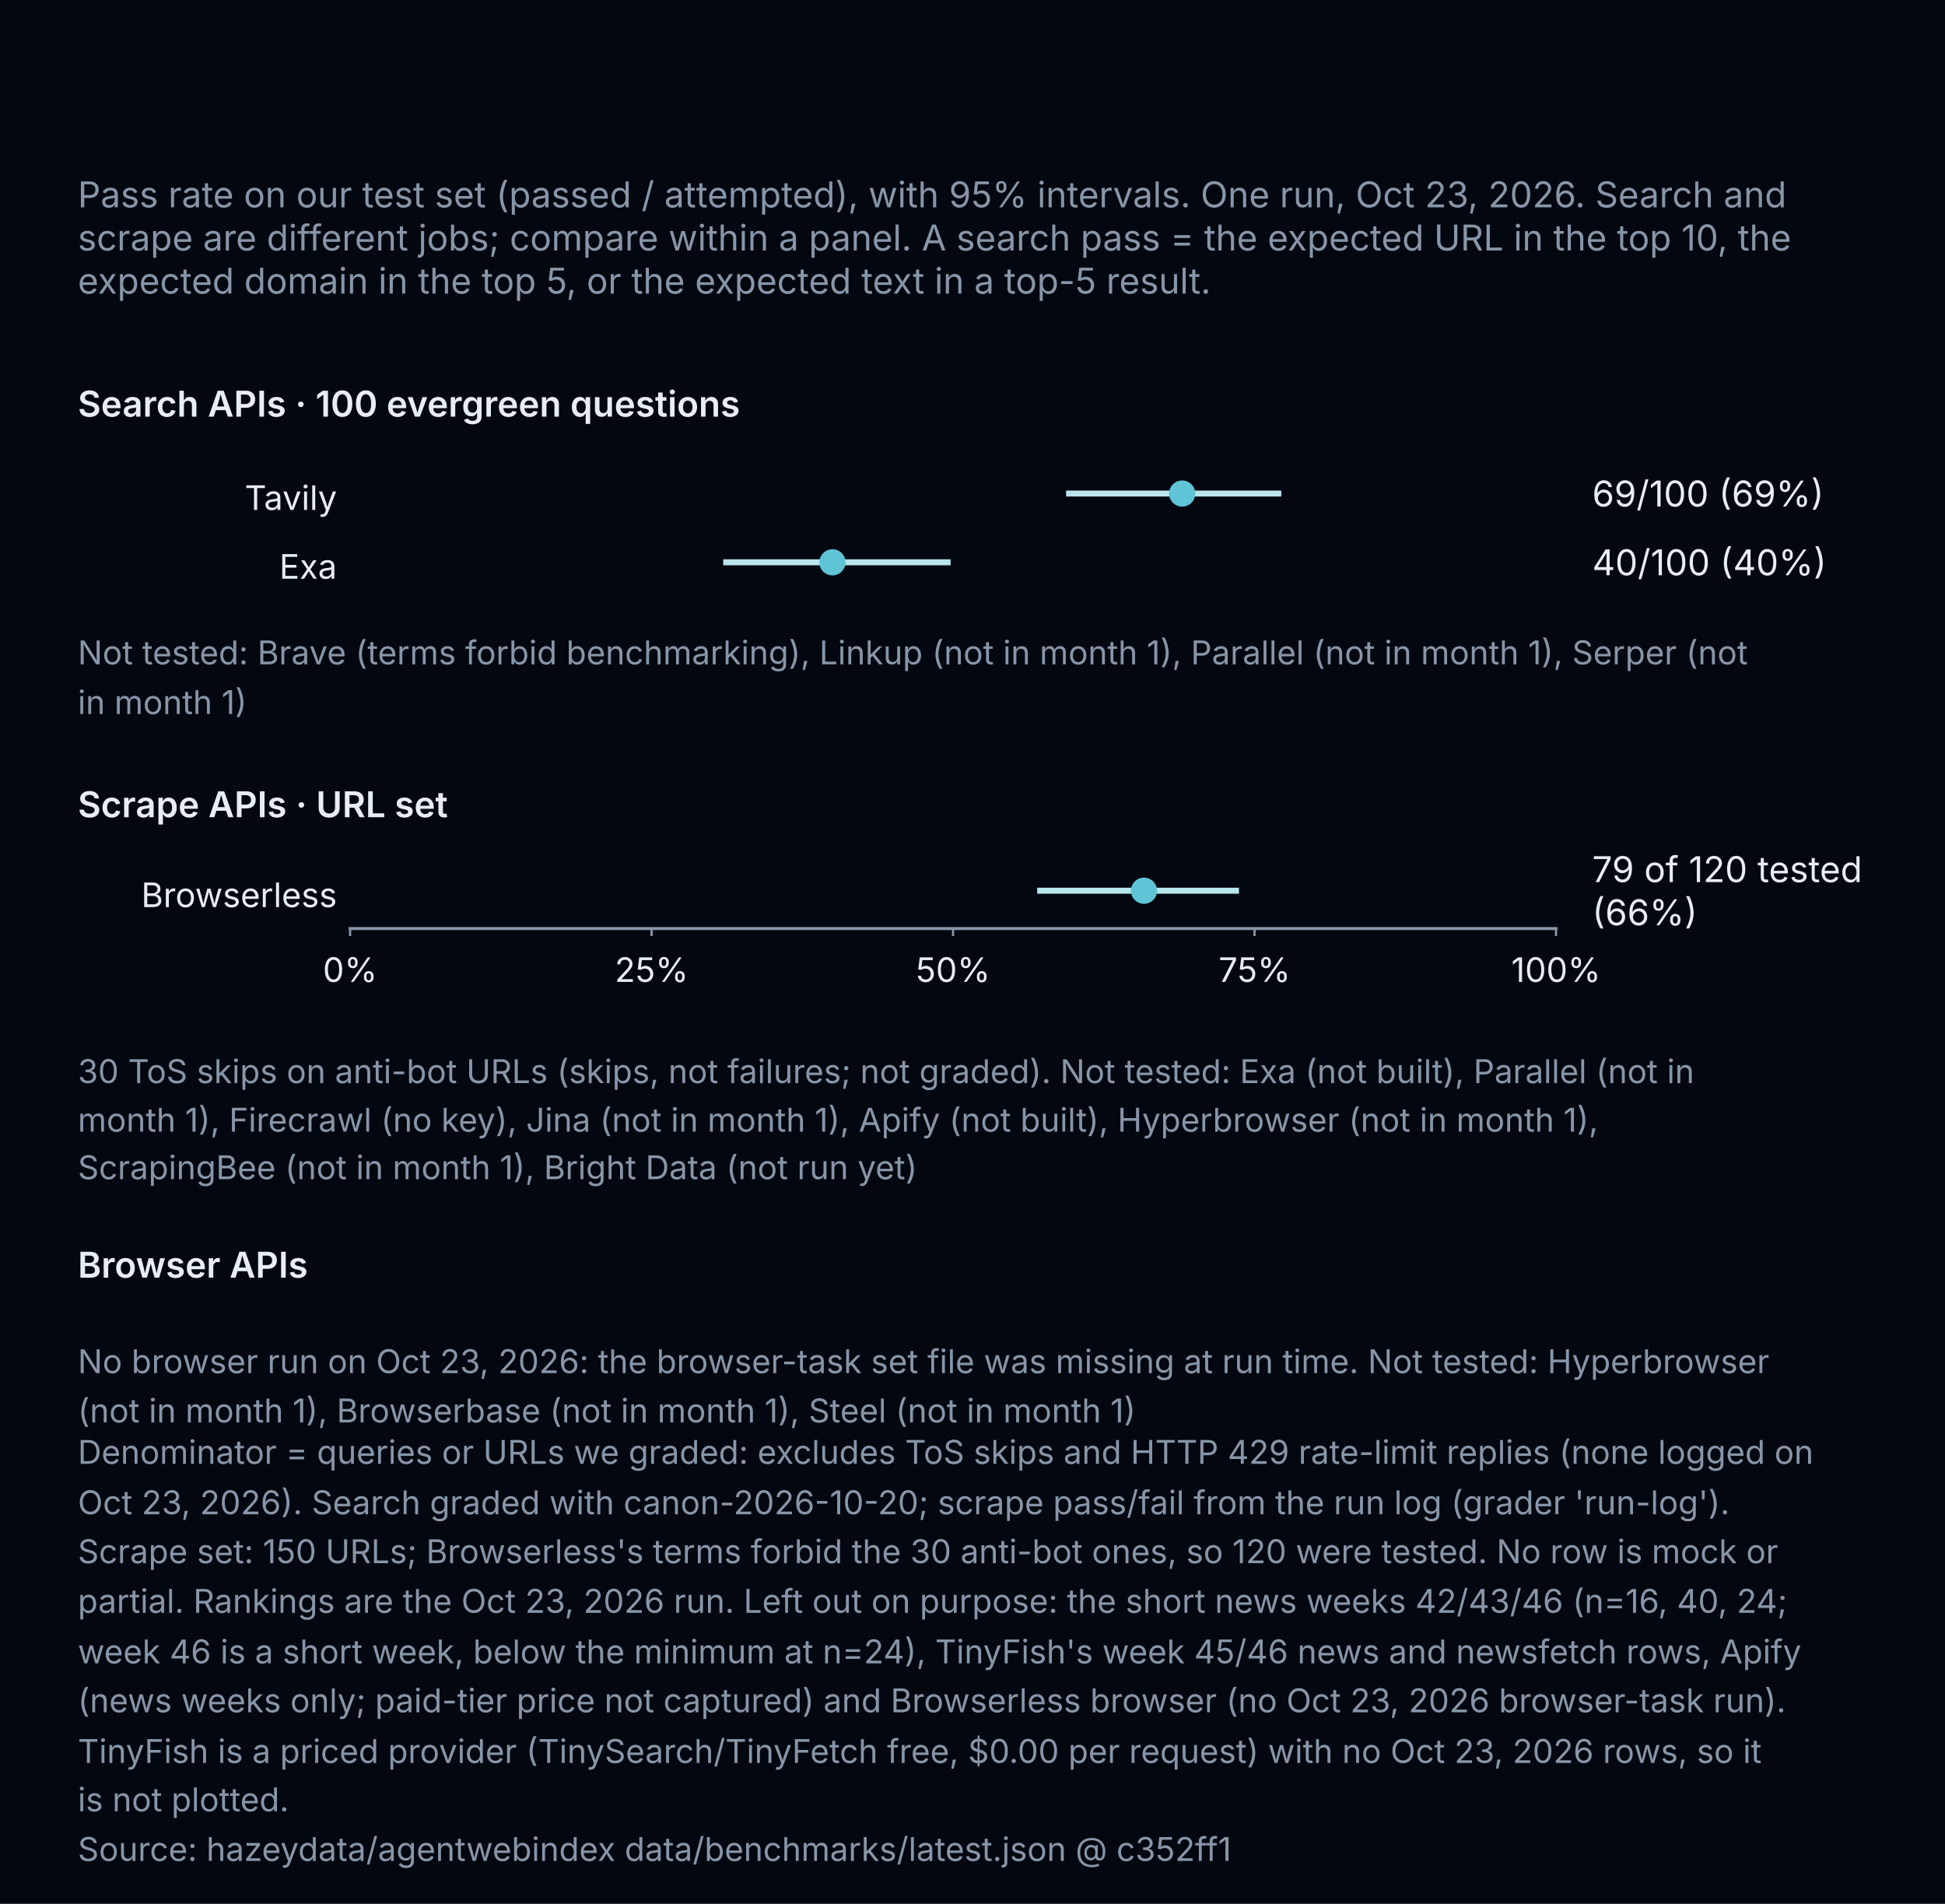
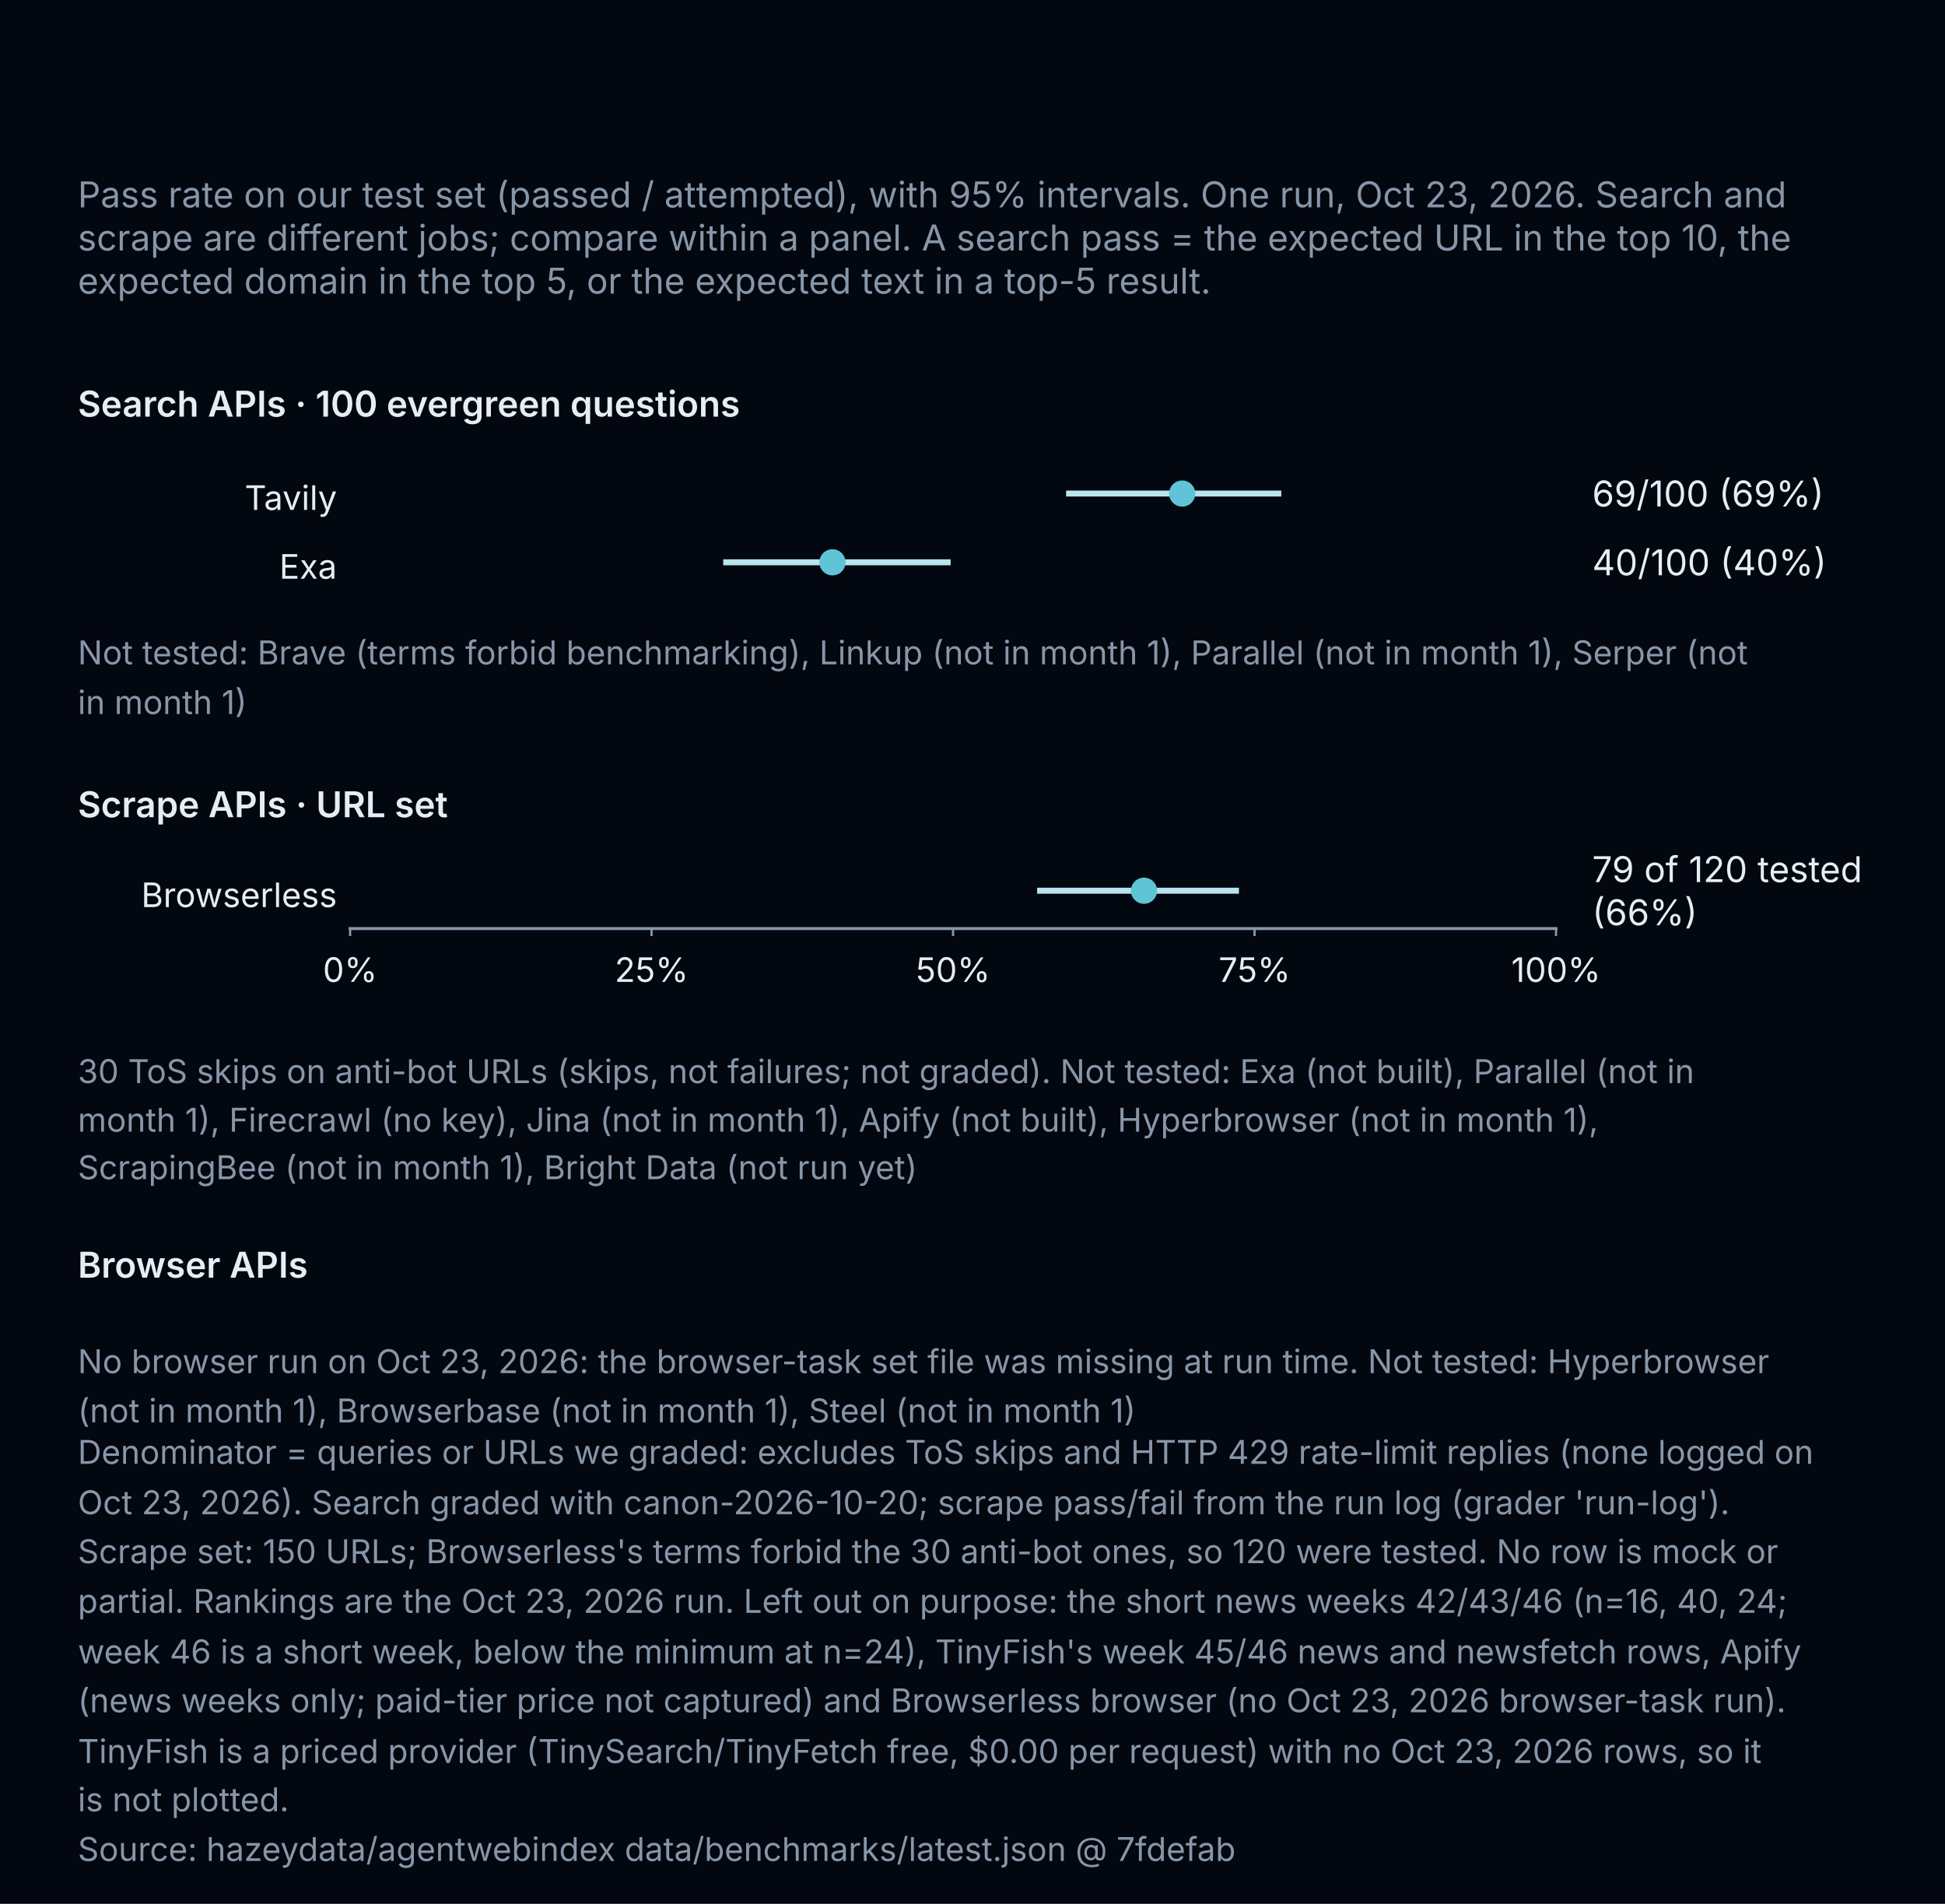
<svg xmlns="http://www.w3.org/2000/svg" xmlns:xlink="http://www.w3.org/1999/xlink" role="img" aria-label="Tavily passed 69% of our 100 evergreen checks, Exa 40%; Browserless passed 66% of 120 scrape checks" width="518.4pt" height="507.364pt" viewBox="0 0 518.4 507.364" version="1.1">
  <defs>
    <style type="text/css">*{stroke-linejoin: round; stroke-linecap: butt}</style>
  </defs>
  <g id="figure_1">
    <g id="patch_1">
      <path d="M 0 507.364  L 518.4 507.364  L 518.4 0  L 0 0  z " style="fill: #03070f" />
    </g>
    <g id="axes_1">
      <g id="patch_2">
        <path d="M 93.312 160.852  L 414.72 160.852  L 414.72 120.532  L 93.312 120.532  z " style="fill: #03070f" />
      </g>
      <g id="matplotlib.axis_1">
        <g id="xtick_1">
          <g id="line2d_1" />
        </g>
        <g id="xtick_2">
          <g id="line2d_2" />
        </g>
        <g id="xtick_3">
          <g id="line2d_3" />
        </g>
        <g id="xtick_4">
          <g id="line2d_4" />
        </g>
        <g id="xtick_5">
          <g id="line2d_5" />
        </g>
      </g>
      <g id="matplotlib.axis_2">
        <g id="ytick_1">
          <g id="line2d_6" />
          <g id="text_1">
            <text style="font-size: 9px; font-family: 'Inter', sans-serif; text-anchor: end; fill: #e6edf5" x="89.812" y="154.216" transform="rotate(-0 89.812 154.2155)">Exa</text>
          </g>
        </g>
        <g id="ytick_2">
          <g id="line2d_7" />
          <g id="text_2">
            <text style="font-size: 9px; font-family: 'Inter', sans-serif; text-anchor: end; fill: #e6edf5" x="89.812" y="135.888" transform="rotate(-0 89.812 135.8882)">Tavily</text>
          </g>
        </g>
      </g>
      <g id="wilson-ci">
        <path d="M 284.144 131.529  L 341.505 131.529  " clip-path="url(#p3ce8d5fcc8)" style="fill: none; stroke: #b7e4ed; stroke-width: 1.6" />
      </g>
      <g id="wilson-ci">
        <path d="M 192.756 149.856  L 253.373 149.856  " clip-path="url(#p3ce8d5fcc8)" style="fill: none; stroke: #b7e4ed; stroke-width: 1.6" />
      </g>
      <g id="line2d_8">
        <defs>
          <path id="mfe654759f4" d="M 0 3  C 0.796 3 1.559 2.684 2.121 2.121  C 2.684 1.559 3 0.796 3 0  C 3 -0.796 2.684 -1.559 2.121 -2.121  C 1.559 -2.684 0.796 -3 0 -3  C -0.796 -3 -1.559 -2.684 -2.121 -2.121  C -2.684 -1.559 -3 -0.796 -3 0  C -3 0.796 -2.684 1.559 -2.121 2.121  C -1.559 2.684 -0.796 3 0 3  z " style="stroke: #5fc4d6" />
        </defs>
        <g clip-path="url(#p3ce8d5fcc8)">
          <use xlink:href="#mfe654759f4" x="315.084" y="131.529" style="fill: #5fc4d6; stroke: #5fc4d6" />
        </g>
      </g>
      <g id="text_3">
        <text style="font-size: 9.5px; font-family: 'Inter', sans-serif; text-anchor: start; fill: #e6edf5" x="424.362" y="134.985" transform="rotate(-0 424.3622 134.9847)">69/100 (69%)</text>
      </g>
      <g id="line2d_9">
        <g clip-path="url(#p3ce8d5fcc8)">
          <use xlink:href="#mfe654759f4" x="221.875" y="149.856" style="fill: #5fc4d6; stroke: #5fc4d6" />
        </g>
      </g>
      <g id="text_4">
        <text style="font-size: 9.5px; font-family: 'Inter', sans-serif; text-anchor: start; fill: #e6edf5" x="424.362" y="153.312" transform="rotate(-0 424.3622 153.3119)">40/100 (40%)</text>
      </g>
    </g>
    <g id="axes_2">
      <g id="patch_3">
        <path d="M 93.312 247.455  L 414.72 247.455  L 414.72 227.295  L 93.312 227.295  z " style="fill: #03070f" />
      </g>
      <g id="matplotlib.axis_3">
        <g id="xtick_6">
          <g id="line2d_10">
            <defs>
              <path id="me2e6b6739e" d="M 0 0  L 0 2  " style="stroke: #8796a8; stroke-width: 0.6" />
            </defs>
            <g>
              <use xlink:href="#me2e6b6739e" x="93.312" y="247.455" style="fill: #8796a8; stroke: #8796a8; stroke-width: 0.6" />
            </g>
          </g>
          <g id="text_5">
            <text style="font-size: 9px; font-family: 'Inter', sans-serif; text-anchor: middle; fill: #e6edf5" x="93.312" y="261.674" transform="rotate(-0 93.312 261.6737)">0%</text>
          </g>
        </g>
        <g id="xtick_7">
          <g id="line2d_11">
            <g>
              <use xlink:href="#me2e6b6739e" x="173.664" y="247.455" style="fill: #8796a8; stroke: #8796a8; stroke-width: 0.6" />
            </g>
          </g>
          <g id="text_6">
            <text style="font-size: 9px; font-family: 'Inter', sans-serif; text-anchor: middle; fill: #e6edf5" x="173.664" y="261.674" transform="rotate(-0 173.664 261.6737)">25%</text>
          </g>
        </g>
        <g id="xtick_8">
          <g id="line2d_12">
            <g>
              <use xlink:href="#me2e6b6739e" x="254.016" y="247.455" style="fill: #8796a8; stroke: #8796a8; stroke-width: 0.6" />
            </g>
          </g>
          <g id="text_7">
            <text style="font-size: 9px; font-family: 'Inter', sans-serif; text-anchor: middle; fill: #e6edf5" x="254.016" y="261.674" transform="rotate(-0 254.016 261.6737)">50%</text>
          </g>
        </g>
        <g id="xtick_9">
          <g id="line2d_13">
            <g>
              <use xlink:href="#me2e6b6739e" x="334.368" y="247.455" style="fill: #8796a8; stroke: #8796a8; stroke-width: 0.6" />
            </g>
          </g>
          <g id="text_8">
            <text style="font-size: 9px; font-family: 'Inter', sans-serif; text-anchor: middle; fill: #e6edf5" x="334.368" y="261.674" transform="rotate(-0 334.368 261.6737)">75%</text>
          </g>
        </g>
        <g id="xtick_10">
          <g id="line2d_14">
            <g>
              <use xlink:href="#me2e6b6739e" x="414.72" y="247.455" style="fill: #8796a8; stroke: #8796a8; stroke-width: 0.6" />
            </g>
          </g>
          <g id="text_9">
            <text style="font-size: 9px; font-family: 'Inter', sans-serif; text-anchor: middle; fill: #e6edf5" x="414.72" y="261.674" transform="rotate(-0 414.72 261.6737)">100%</text>
          </g>
        </g>
      </g>
      <g id="matplotlib.axis_4">
        <g id="ytick_3">
          <g id="line2d_15" />
          <g id="text_10">
            <text style="font-size: 9px; font-family: 'Inter', sans-serif; text-anchor: end; fill: #e6edf5" x="89.812" y="241.734" transform="rotate(-0 89.812 241.7344)">Browserless</text>
          </g>
        </g>
      </g>
      <g id="wilson-ci">
        <path d="M 276.433 237.375  L 330.221 237.375  " clip-path="url(#pc4d71fc75c)" style="fill: none; stroke: #b7e4ed; stroke-width: 1.6" />
      </g>
      <g id="patch_4">
        <path d="M 93.312 247.455  L 414.72 247.455  " style="fill: none; stroke: #8796a8; stroke-width: 0.8; stroke-linejoin: miter; stroke-linecap: square" />
      </g>
      <g id="line2d_16">
        <g clip-path="url(#pc4d71fc75c)">
          <use xlink:href="#mfe654759f4" x="304.906" y="237.375" style="fill: #5fc4d6; stroke: #5fc4d6" />
        </g>
      </g>
      <g id="text_11">
        <text style="font-size: 9.5px; font-family: 'Inter', sans-serif; fill: #e6edf5" transform="translate(424.3622 235.0835)">79 of 120 tested</text>
        <text style="font-size: 9.5px; font-family: 'Inter', sans-serif; fill: #e6edf5" transform="translate(424.3622 246.5781)">(66%)</text>
      </g>
    </g>
    <g id="text_13">
      <text style="font-size: 9.5px; font-family: 'Inter', sans-serif; fill: #8796a8" transform="translate(20.736 55.26062)">Pass rate on our test set (passed / attempted), with 95% intervals. One run, Oct 23, 2026. Search and</text>
      <text style="font-size: 9.5px; font-family: 'Inter', sans-serif; fill: #8796a8" transform="translate(20.736 66.75525)">scrape are different jobs; compare within a panel. A search pass = the expected URL in the top 10, the</text>
      <text style="font-size: 9.5px; font-family: 'Inter', sans-serif; fill: #8796a8" transform="translate(20.736 78.24988)">expected domain in the top 5, or the expected text in a top-5 result.</text>
    </g>
    <g id="text_14">
      <text style="font-weight: 600; font-size: 9.5px; font-family: 'Inter', sans-serif; text-anchor: start; fill: #e6edf5" x="20.736" y="111.028" transform="rotate(-0 20.736 111.0283)">Search APIs · 100 evergreen questions</text>
    </g>
    <g id="text_15">
      <text style="font-size: 8.75px; font-family: 'Inter', sans-serif; fill: #8796a8" transform="translate(20.736 177.0394)">Not tested: Brave (terms forbid benchmarking), Linkup (not in month 1), Parallel (not in month 1), Serper (not</text>
      <text style="font-size: 8.75px; font-family: 'Inter', sans-serif; fill: #8796a8" transform="translate(20.736 190.2929)">in month 1)</text>
    </g>
    <g id="text_16">
      <text style="font-weight: 600; font-size: 9.5px; font-family: 'Inter', sans-serif; text-anchor: start; fill: #e6edf5" x="20.736" y="217.791" transform="rotate(-0 20.736 217.7908)">Scrape APIs · URL set</text>
    </g>
    <g id="text_17">
      <text style="font-size: 8.75px; font-family: 'Inter', sans-serif; fill: #8796a8" transform="translate(20.736 288.6409)">30 ToS skips on anti-bot URLs (skips, not failures; not graded). Not tested: Exa (not built), Parallel (not in</text>
      <text style="font-size: 8.75px; font-family: 'Inter', sans-serif; fill: #8796a8" transform="translate(20.736 301.5806)">month 1), Firecrawl (no key), Jina (not in month 1), Apify (not built), Hyperbrowser (not in month 1),</text>
      <text style="font-size: 8.75px; font-family: 'Inter', sans-serif; fill: #8796a8" transform="translate(20.736 314.251)">ScrapingBee (not in month 1), Bright Data (not run yet)</text>
    </g>
    <g id="text_18">
      <text style="font-weight: 600; font-size: 9.5px; font-family: 'Inter', sans-serif; text-anchor: start; fill: #e6edf5" x="20.736" y="340.495" transform="rotate(-0 20.736 340.4946)">Browser APIs</text>
    </g>
    <g id="text_19">
      <text style="font-size: 8.75px; font-family: 'Inter', sans-serif; fill: #8796a8" transform="translate(20.736 365.9395)">No browser run on Oct 23, 2026: the browser-task set file was missing at run time. Not tested: Hyperbrowser</text>
      <text style="font-size: 8.75px; font-family: 'Inter', sans-serif; fill: #8796a8" transform="translate(20.736 379.0673)">(not in month 1), Browserbase (not in month 1), Steel (not in month 1)</text>
    </g>
    <g id="text_20">
      <text style="font-size: 8.75px; font-family: 'Inter', sans-serif; fill: #8796a8" transform="translate(20.736 390.1088)">Denominator = queries or URLs we graded: excludes ToS skips and HTTP 429 rate-limit replies (none logged on</text>
      <text style="font-size: 8.75px; font-family: 'Inter', sans-serif; fill: #8796a8" transform="translate(20.736 403.5437)">Oct 23, 2026). Search graded with canon-2026-10-20; scrape pass/fail from the run log (grader 'run-log').</text>
      <text style="font-size: 8.75px; font-family: 'Inter', sans-serif; fill: #8796a8" transform="translate(20.736 416.5828)">Scrape set: 150 URLs; Browserless's terms forbid the 30 anti-bot ones, so 120 were tested. No row is mock or</text>
      <text style="font-size: 8.75px; font-family: 'Inter', sans-serif; fill: #8796a8" transform="translate(20.736 429.8106)">partial. Rankings are the Oct 23, 2026 run. Left out on purpose: the short news weeks 42/43/46 (n=16, 40, 24;</text>
      <text style="font-size: 8.75px; font-family: 'Inter', sans-serif; fill: #8796a8" transform="translate(20.736 443.2797)">week 46 is a short week, below the minimum at n=24), TinyFish's week 45/46 news and newsfetch rows, Apify</text>
      <text style="font-size: 8.75px; font-family: 'Inter', sans-serif; fill: #8796a8" transform="translate(20.736 456.3127)">(news weeks only; paid-tier price not captured) and Browserless browser (no Oct 23, 2026 browser-task run).</text>
      <text style="font-size: 8.75px; font-family: 'Inter', sans-serif; fill: #8796a8" transform="translate(20.736 469.818)">TinyFish is a priced provider (TinySearch/TinyFetch free, $0.00 per request) with no Oct 23, 2026 rows, so it</text>
      <text style="font-size: 8.75px; font-family: 'Inter', sans-serif; fill: #8796a8" transform="translate(20.736 482.7075)">is not plotted.</text>
-       <text style="font-size: 8.75px; font-family: 'Inter', sans-serif; fill: #8796a8" transform="translate(20.736 495.9353)">Source: hazeydata/agentwebindex data/benchmarks/latest.json @ c352ff1</text>
+       <text style="font-size: 8.75px; font-family: 'Inter', sans-serif; fill: #8796a8" transform="translate(20.736 495.9353)">Source: hazeydata/agentwebindex data/benchmarks/latest.json @ 7fdefab</text>
    </g>
  </g>
  <defs>
    <clipPath id="p3ce8d5fcc8">
      <rect x="93.312" y="120.532" width="321.408" height="40.32" />
    </clipPath>
    <clipPath id="pc4d71fc75c">
      <rect x="93.312" y="227.295" width="321.408" height="20.16" />
    </clipPath>
  </defs>
</svg>
